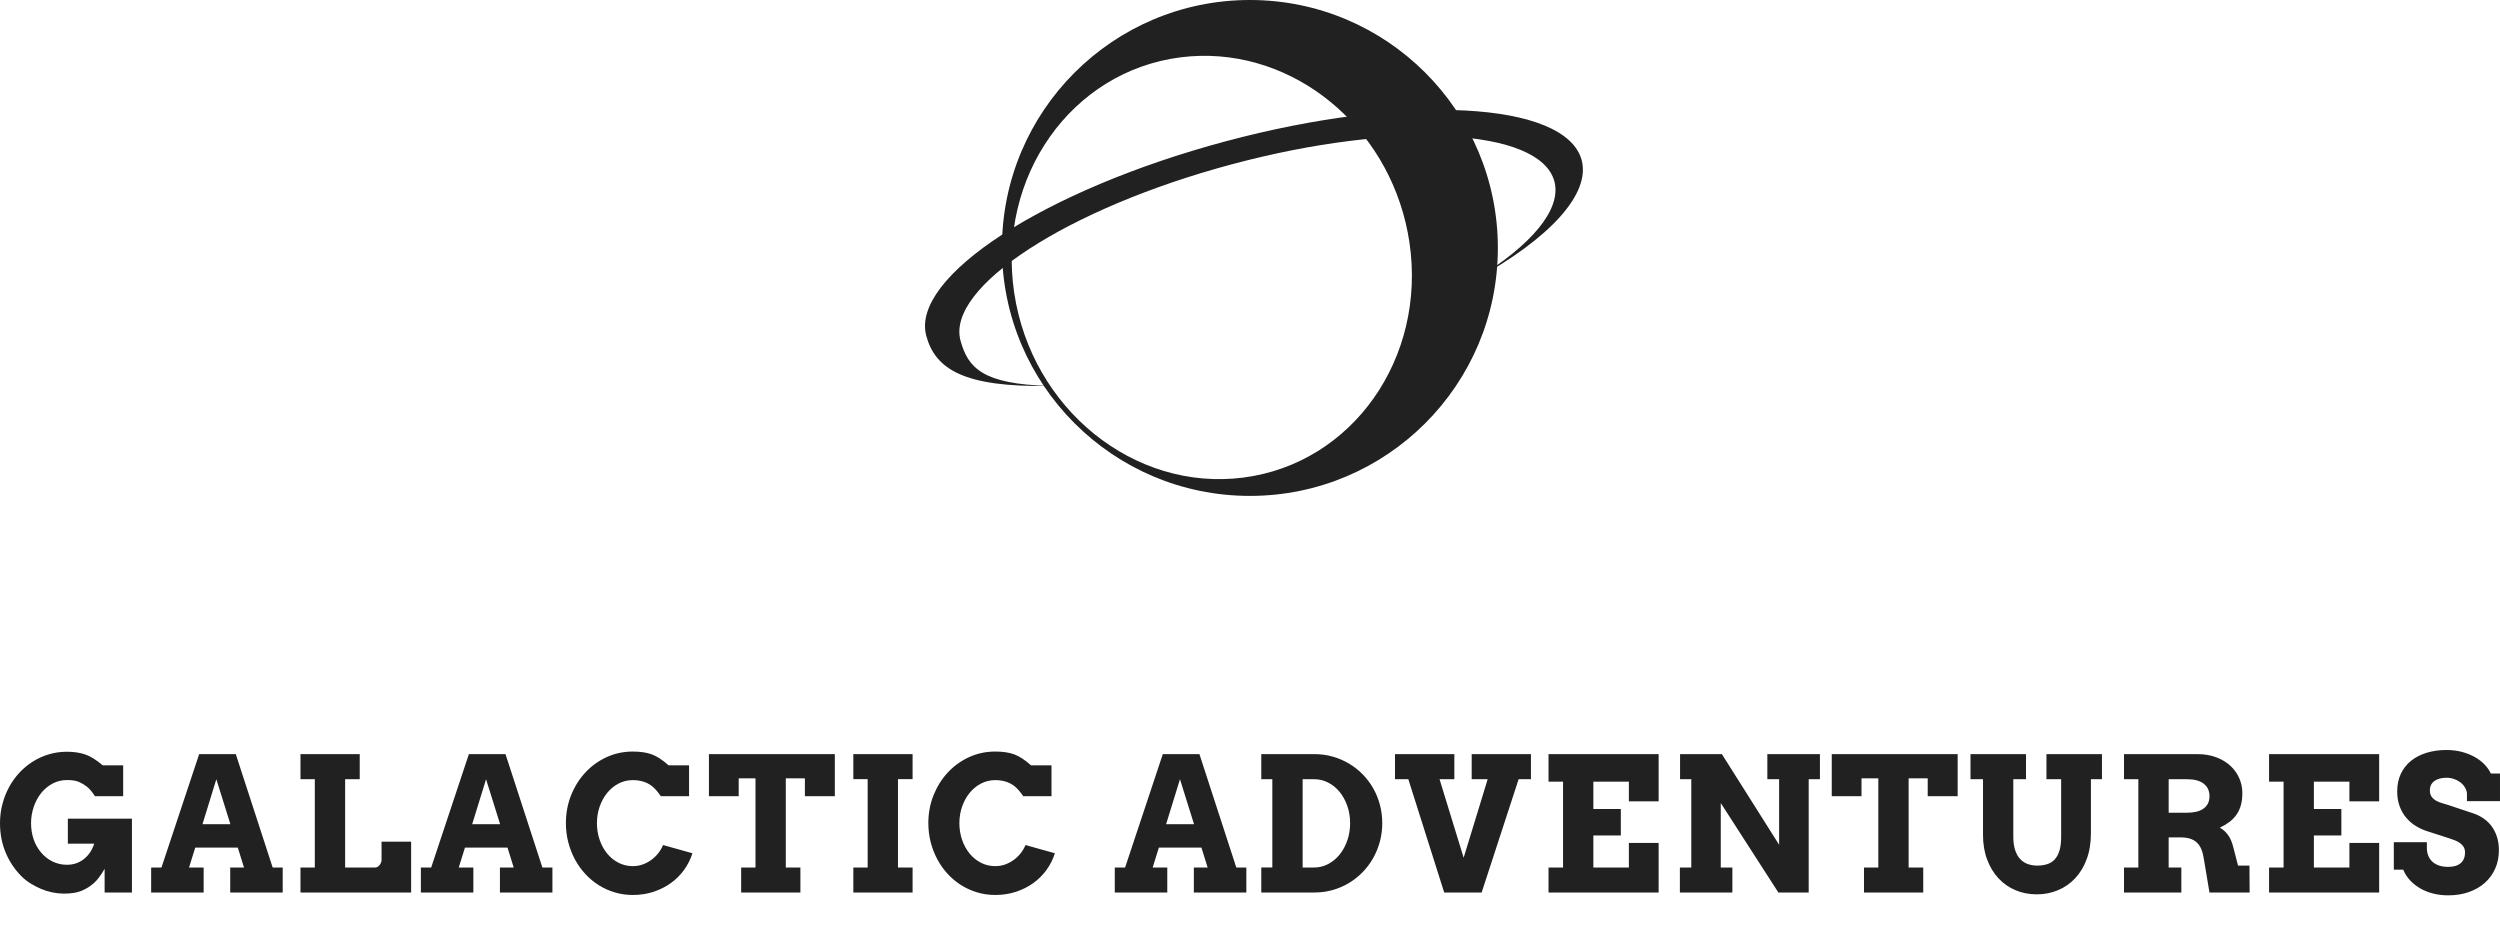
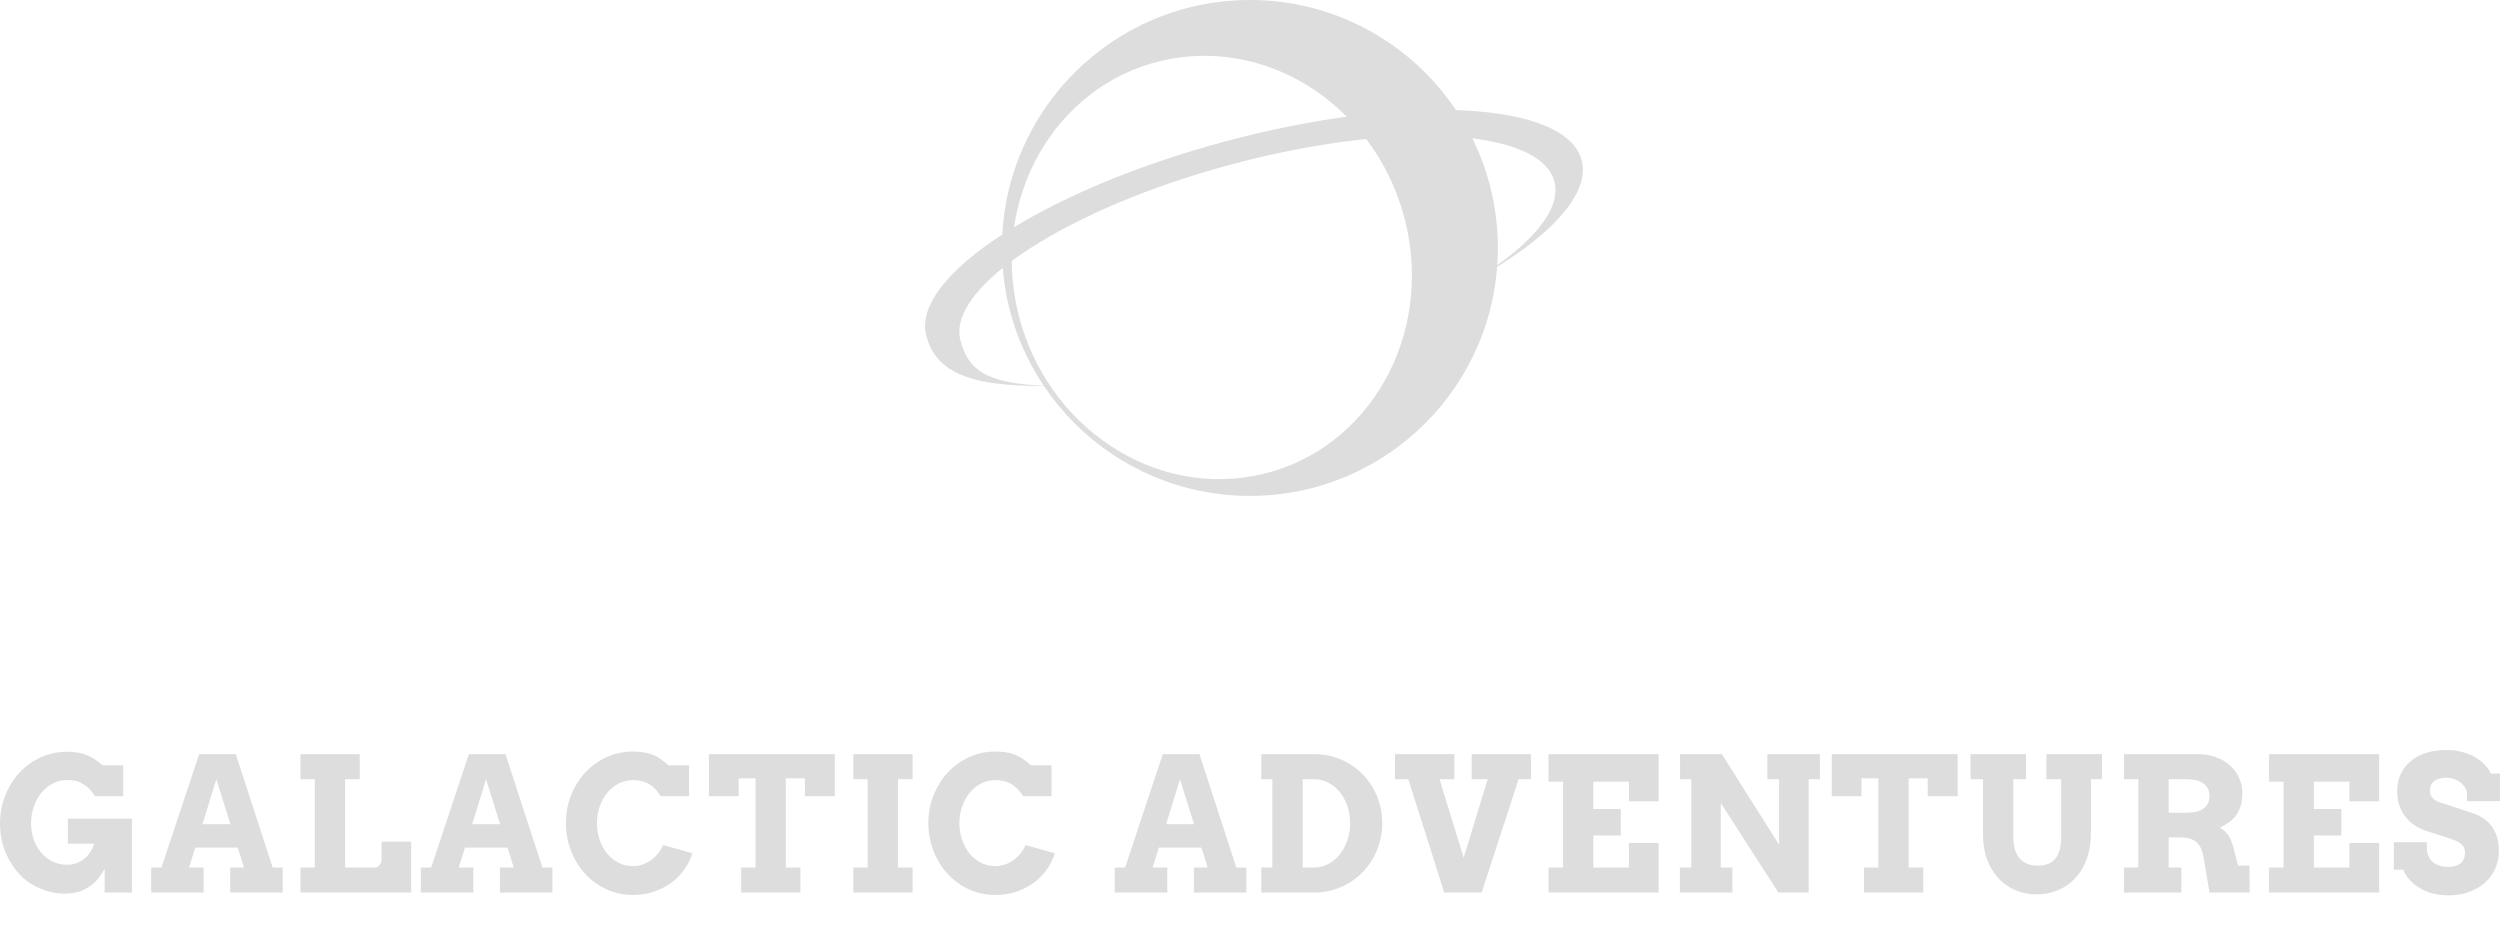
<svg xmlns="http://www.w3.org/2000/svg" width="200" height="75" viewBox="56 120 200 75" class="css-1j8o68f">
-   <defs id="SvgjsDefs1163" />
-   <g id="SvgjsG1165" featurekey="symbolFeature-0" transform="matrix(0.5531089,0,0,0.5531089,128.6603,112.1809)" fill="#212121">
+   <defs id="SvgjsDefs1163">
+     <ref id="blueFill" param="color" default="#dddddd" />
+     <ref id="whiteFill" param="color" default="#101625" />
+   </defs>
+   <g id="SvgjsG1165" featurekey="symbolFeature-0" transform="matrix(0.5531089,0,0,0.5531089,128.6603,112.1809)" fill="#dddddd">
    <g transform="translate(0,-952.3622)">
-       <path style="opacity:1;fill:#212121;fill-opacity:1;stroke:none;stroke-width:5;stroke-miterlimit:4;stroke-dasharray:none;stroke-opacity:1" d="m 49.414,966.499 a 35.864,35.864 0 0 0 -35.864,35.864 35.864,35.864 0 0 0 35.864,35.862 35.864,35.864 0 0 0 35.864,-35.862 35.864,35.864 0 0 0 -35.864,-35.864 z m -7.168,8.078 a 30.777,28.764 73.136 0 1 30.24,26.95 30.777,28.764 73.136 0 1 -24.047,34.051 30.777,28.764 73.136 0 1 -33.116,-26.735 30.777,28.764 73.136 0 1 24.047,-34.05 30.777,28.764 73.136 0 1 2.876,-0.215 z">
+       <path style="opacity:1;fill:#dddddd;fill-opacity:1;stroke:none;stroke-width:5;stroke-miterlimit:4;stroke-dasharray:none;stroke-opacity:1" d="m 49.414,966.499 a 35.864,35.864 0 0 0 -35.864,35.864 35.864,35.864 0 0 0 35.864,35.862 35.864,35.864 0 0 0 35.864,-35.862 35.864,35.864 0 0 0 -35.864,-35.864 z m -7.168,8.078 a 30.777,28.764 73.136 0 1 30.24,26.95 30.777,28.764 73.136 0 1 -24.047,34.051 30.777,28.764 73.136 0 1 -33.116,-26.735 30.777,28.764 73.136 0 1 24.047,-34.05 30.777,28.764 73.136 0 1 2.876,-0.215 z">
            </path>
-       <path style="opacity:1;fill:#212121;fill-opacity:1;stroke:none;stroke-width:5;stroke-miterlimit:4;stroke-dasharray:none;stroke-opacity:1" d="m 45.871,986.947 c -26.178,7.014 -45.55,19.607 -43.266,28.125 1.31,4.793 5.374,7.47 17.879,7.241 -9.724,-0.23 -11.85,-2.611 -12.927,-6.556 -2.069,-7.719 15.484,-19.128 39.205,-25.484 23.721,-6.356 44.627,-5.251 46.695,2.468 1.046,3.985 -3.171,9.174 -11.594,14.267 11.066,-6.085 16.817,-12.501 15.54,-17.336 -2.281,-8.519 -25.353,-9.738 -51.532,-2.724 z">
+       <path style="opacity:1;fill:#dddddd;fill-opacity:1;stroke:none;stroke-width:5;stroke-miterlimit:4;stroke-dasharray:none;stroke-opacity:1" d="m 45.871,986.947 c -26.178,7.014 -45.55,19.607 -43.266,28.125 1.31,4.793 5.374,7.47 17.879,7.241 -9.724,-0.23 -11.85,-2.611 -12.927,-6.556 -2.069,-7.719 15.484,-19.128 39.205,-25.484 23.721,-6.356 44.627,-5.251 46.695,2.468 1.046,3.985 -3.171,9.174 -11.594,14.267 11.066,-6.085 16.817,-12.501 15.54,-17.336 -2.281,-8.519 -25.353,-9.738 -51.532,-2.724 z">
            </path>
    </g>
  </g>
-   <g id="SvgjsG1166" featurekey="nameFeature-0" transform="matrix(0.3739516,0,0,0.3739516,55.51794,176.4432)" fill="#212121">
+   <g id="SvgjsG1166" featurekey="nameFeature-0" transform="matrix(0.3739516,0,0,0.3739516,55.51794,176.4432)" fill="#dddddd">
    <path d="M23.672 40 l0 -5.078 q-1.211 2.129 -2.363 3.125 t-2.607 1.602 t-3.897 0.586 q-1.211 -0.02 -2.422 -0.283 t-2.344 -0.742 t-2.217 -1.152 t-1.963 -1.553 q-2.168 -2.188 -3.369 -5.068 t-1.201 -6.279 q0 -2.09 0.508 -4.043 t1.426 -3.652 t2.217 -3.096 t2.891 -2.393 t3.428 -1.543 t3.848 -0.547 q2.305 0 4.004 0.615 t3.652 2.295 l4.375 0 l0 6.602 l-6.035 0 q-0.898 -1.387 -1.689 -2.012 t-1.719 -1.035 t-2.588 -0.41 q-1.641 0 -3.047 0.742 t-2.432 2.002 t-1.611 2.969 t-0.586 3.506 q0 1.777 0.527 3.379 t1.602 2.881 t2.5 1.963 t3.047 0.684 q2.07 0 3.613 -1.211 t2.227 -3.301 l-5.644 0 l0 -5.352 l13.711 0 l0 15.801 l-5.84 0 z M50.539 34.648 l2.949 0 l-1.328 -4.258 l-9.102 0 l-1.328 4.258 l3.125 0 l0 5.352 l-11.23 0 l0 -5.352 l2.207 0 l8.066 -24.258 l7.832 0 l7.891 24.258 l2.148 0 l0 5.352 l-11.23 0 l0 -5.352 z M44.602 25.391 l5.977 0 l-3.008 -9.629 z M65.571 10.391 l12.676 0 l0 5.371 l-3.125 0 l0 18.887 l6.445 0 q0.254 0 0.498 -0.146 t0.43 -0.381 t0.303 -0.508 t0.117 -0.527 l0 -3.965 l6.328 0 l0 10.879 l-23.672 0 l0 -5.352 l3.066 0 l0 -18.887 l-3.066 0 l0 -5.371 z M108.239 34.648 l2.949 0 l-1.328 -4.258 l-9.102 0 l-1.328 4.258 l3.125 0 l0 5.352 l-11.23 0 l0 -5.352 l2.207 0 l8.066 -24.258 l7.832 0 l7.891 24.258 l2.148 0 l0 5.352 l-11.23 0 l0 -5.352 z M102.302 25.391 l5.977 0 l-3.008 -9.629 z M142.666 19.395 q-1.094 -1.562 -1.973 -2.217 t-1.895 -0.938 t-2.129 -0.283 q-1.641 0 -3.047 0.732 t-2.432 1.992 t-1.611 2.93 t-0.586 3.545 q0 1.895 0.576 3.564 t1.592 2.92 t2.422 1.982 t3.086 0.732 q1.172 0 2.188 -0.381 t1.846 -1.006 t1.455 -1.435 t0.977 -1.69 l6.289 1.758 q-0.605 1.914 -1.777 3.545 t-2.822 2.822 t-3.711 1.875 t-4.443 0.684 q-2.012 0 -3.848 -0.547 t-3.428 -1.543 t-2.891 -2.402 t-2.217 -3.115 t-1.426 -3.672 t-0.508 -4.092 q0 -3.184 1.113 -5.967 t3.047 -4.863 t4.541 -3.281 t5.615 -1.201 q2.402 0 4.043 0.596 t3.613 2.353 l4.375 0 l0 6.602 l-6.035 0 z M159.846 34.648 l3.066 0 l0 -19.082 l-3.594 0 l0 3.828 l-6.367 0 l0 -9.004 l26.934 0 l0 9.004 l-6.406 0 l0 -3.828 l-4.082 0 l0 19.082 l3.125 0 l0 5.352 l-12.676 0 l0 -5.352 z M183.843 10.391 l12.676 0 l0 5.352 l-3.125 0 l0 18.906 l3.125 0 l0 5.352 l-12.676 0 l0 -5.352 l3.066 0 l0 -18.906 l-3.066 0 l0 -5.352 z M220.203 19.395 q-1.094 -1.562 -1.973 -2.217 t-1.895 -0.938 t-2.129 -0.283 q-1.641 0 -3.047 0.732 t-2.432 1.992 t-1.611 2.93 t-0.586 3.545 q0 1.895 0.576 3.564 t1.592 2.92 t2.422 1.982 t3.086 0.732 q1.172 0 2.188 -0.381 t1.846 -1.006 t1.455 -1.435 t0.977 -1.69 l6.289 1.758 q-0.605 1.914 -1.777 3.545 t-2.822 2.822 t-3.711 1.875 t-4.443 0.684 q-2.012 0 -3.848 -0.547 t-3.428 -1.543 t-2.891 -2.402 t-2.217 -3.115 t-1.426 -3.672 t-0.508 -4.092 q0 -3.184 1.113 -5.967 t3.047 -4.863 t4.541 -3.281 t5.615 -1.201 q2.402 0 4.043 0.596 t3.613 2.353 l4.375 0 l0 6.602 l-6.035 0 z M256.691 34.648 l2.949 0 l-1.328 -4.258 l-9.102 0 l-1.328 4.258 l3.125 0 l0 5.352 l-11.23 0 l0 -5.352 l2.207 0 l8.066 -24.258 l7.832 0 l7.891 24.258 l2.148 0 l0 5.352 l-11.23 0 l0 -5.352 z M250.754 25.391 l5.977 0 l-3.008 -9.629 z M271.118 10.391 l11.367 0 q2.031 0 3.896 0.527 t3.477 1.484 t2.93 2.295 t2.256 2.978 t1.445 3.535 t0.508 3.945 t-0.508 3.945 t-1.445 3.545 t-2.256 3.008 t-2.93 2.324 t-3.477 1.494 t-3.897 0.527 l-11.367 0 l0 -5.352 l2.363 0 l0 -18.887 l-2.363 0 l0 -5.371 z M279.966 15.762 l0 18.887 l2.481 0 q1.582 0 2.988 -0.742 t2.441 -2.022 t1.641 -3.008 t0.605 -3.721 q0 -1.973 -0.605 -3.691 t-1.641 -2.988 t-2.441 -1.992 t-2.988 -0.723 l-2.481 0 z M316.13 10.391 l12.676 0 l0 5.371 l-2.637 0 l-7.91 24.238 l-8.008 0 l-7.676 -24.238 l-2.852 0 l0 -5.371 l12.695 0 l0 5.371 l-3.164 0 l5.156 16.797 l5.137 -16.797 l-3.418 0 l0 -5.371 z M332.568 10.391 l23.555 0 l0 10.098 l-6.367 0 l0 -4.199 l-7.598 0 l0 5.84 l5.879 0 l0 5.664 l-5.879 0 l0 6.856 l7.598 0 l0 -5.254 l6.367 0 l0 10.605 l-23.555 0 l0 -5.352 l3.106 0 l0 -18.359 l-3.106 0 l0 -5.898 z M379.377 10.391 l11.25 0 l0 5.371 l-2.402 0 l0 24.238 l-6.484 0 l-12.324 -19.141 l0 13.789 l2.481 0 l0 5.352 l-11.23 0 l0 -5.352 l2.441 0 l0 -18.887 l-2.402 0 l0 -5.371 l8.945 0 l12.246 19.395 l0 -14.023 l-2.519 0 l0 -5.371 z M400.054 34.648 l3.066 0 l0 -19.082 l-3.594 0 l0 3.828 l-6.367 0 l0 -9.004 l26.934 0 l0 9.004 l-6.406 0 l0 -3.828 l-4.082 0 l0 19.082 l3.125 0 l0 5.352 l-12.676 0 l0 -5.352 z M422.839 10.391 l11.875 0 l0 5.371 l-2.715 0 l0 12.285 q0 1.68 0.381 2.852 t1.065 1.914 t1.621 1.084 t2.051 0.342 q1.152 0 2.1 -0.293 t1.621 -1.006 t1.035 -1.904 t0.361 -2.988 l0 -12.285 l-3.144 0 l0 -5.371 l11.875 0 l0 5.371 l-2.363 0 l0 11.523 q0 3.125 -0.898 5.557 t-2.471 4.111 t-3.691 2.559 t-4.541 0.879 q-2.402 0 -4.492 -0.869 t-3.643 -2.519 t-2.451 -4.014 t-0.898 -5.352 l0 -11.875 l-2.676 0 l0 -5.371 z M455.684 10.391 l15.664 0 q2.285 0 4.082 0.684 t3.027 1.826 t1.885 2.656 t0.654 3.154 q0 1.504 -0.322 2.637 t-0.938 2.012 t-1.514 1.553 t-2.051 1.221 q0.996 0.508 1.758 1.553 t1.152 2.705 l0.996 3.848 l2.441 0 l0.039 5.762 l-8.594 0 l-1.172 -7.031 q-0.176 -1.25 -0.537 -2.158 t-0.967 -1.484 t-1.475 -0.85 t-2.061 -0.273 l-2.519 0 l0 6.445 l2.715 0 l0 5.352 l-12.266 0 l0 -5.352 l3.066 0 l0 -18.887 l-3.066 0 l0 -5.371 z M465.235 15.762 l0 7.168 l3.887 0 q1.113 0 2.002 -0.205 t1.523 -0.645 t0.977 -1.103 t0.342 -1.582 q0 -1.719 -1.23 -2.676 t-3.613 -0.957 l-3.887 0 z M486.711 10.391 l23.555 0 l0 10.098 l-6.367 0 l0 -4.199 l-7.598 0 l0 5.84 l5.879 0 l0 5.664 l-5.879 0 l0 6.856 l7.598 0 l0 -5.254 l6.367 0 l0 10.605 l-23.555 0 l0 -5.352 l3.106 0 l0 -18.359 l-3.106 0 l0 -5.898 z M529.048 18.73 q-0.098 -0.684 -0.479 -1.289 t-0.977 -1.045 t-1.348 -0.693 t-1.572 -0.254 q-0.742 0 -1.387 0.156 t-1.123 0.479 t-0.762 0.83 t-0.283 1.211 q0 0.879 0.381 1.396 t0.977 0.85 t1.318 0.527 t1.406 0.43 l5.371 1.797 q1.113 0.391 2.09 1.074 t1.69 1.66 t1.123 2.246 t0.41 2.852 q0 2.148 -0.791 3.926 t-2.217 3.047 t-3.418 1.973 t-4.414 0.703 q-1.699 0 -3.213 -0.381 t-2.764 -1.103 t-2.188 -1.728 t-1.465 -2.275 l-2.012 0 l0 -5.879 l7.07 0 l0 1.211 q0 0.879 0.283 1.621 t0.85 1.289 t1.426 0.85 t2.012 0.303 q1.758 0 2.676 -0.811 t0.918 -2.256 q0 -0.742 -0.322 -1.24 t-0.83 -0.84 t-1.133 -0.576 t-1.23 -0.43 l-4.473 -1.445 q-1.27 -0.391 -2.451 -1.094 t-2.09 -1.758 t-1.445 -2.471 t-0.537 -3.232 q0 -2.109 0.781 -3.76 t2.188 -2.783 t3.34 -1.719 t4.238 -0.586 q1.816 0 3.359 0.42 t2.764 1.123 t2.07 1.611 t1.299 1.885 l1.953 0 l0 5.898 l-7.07 0 l0 -1.719 z">
        </path>
  </g>
</svg>
